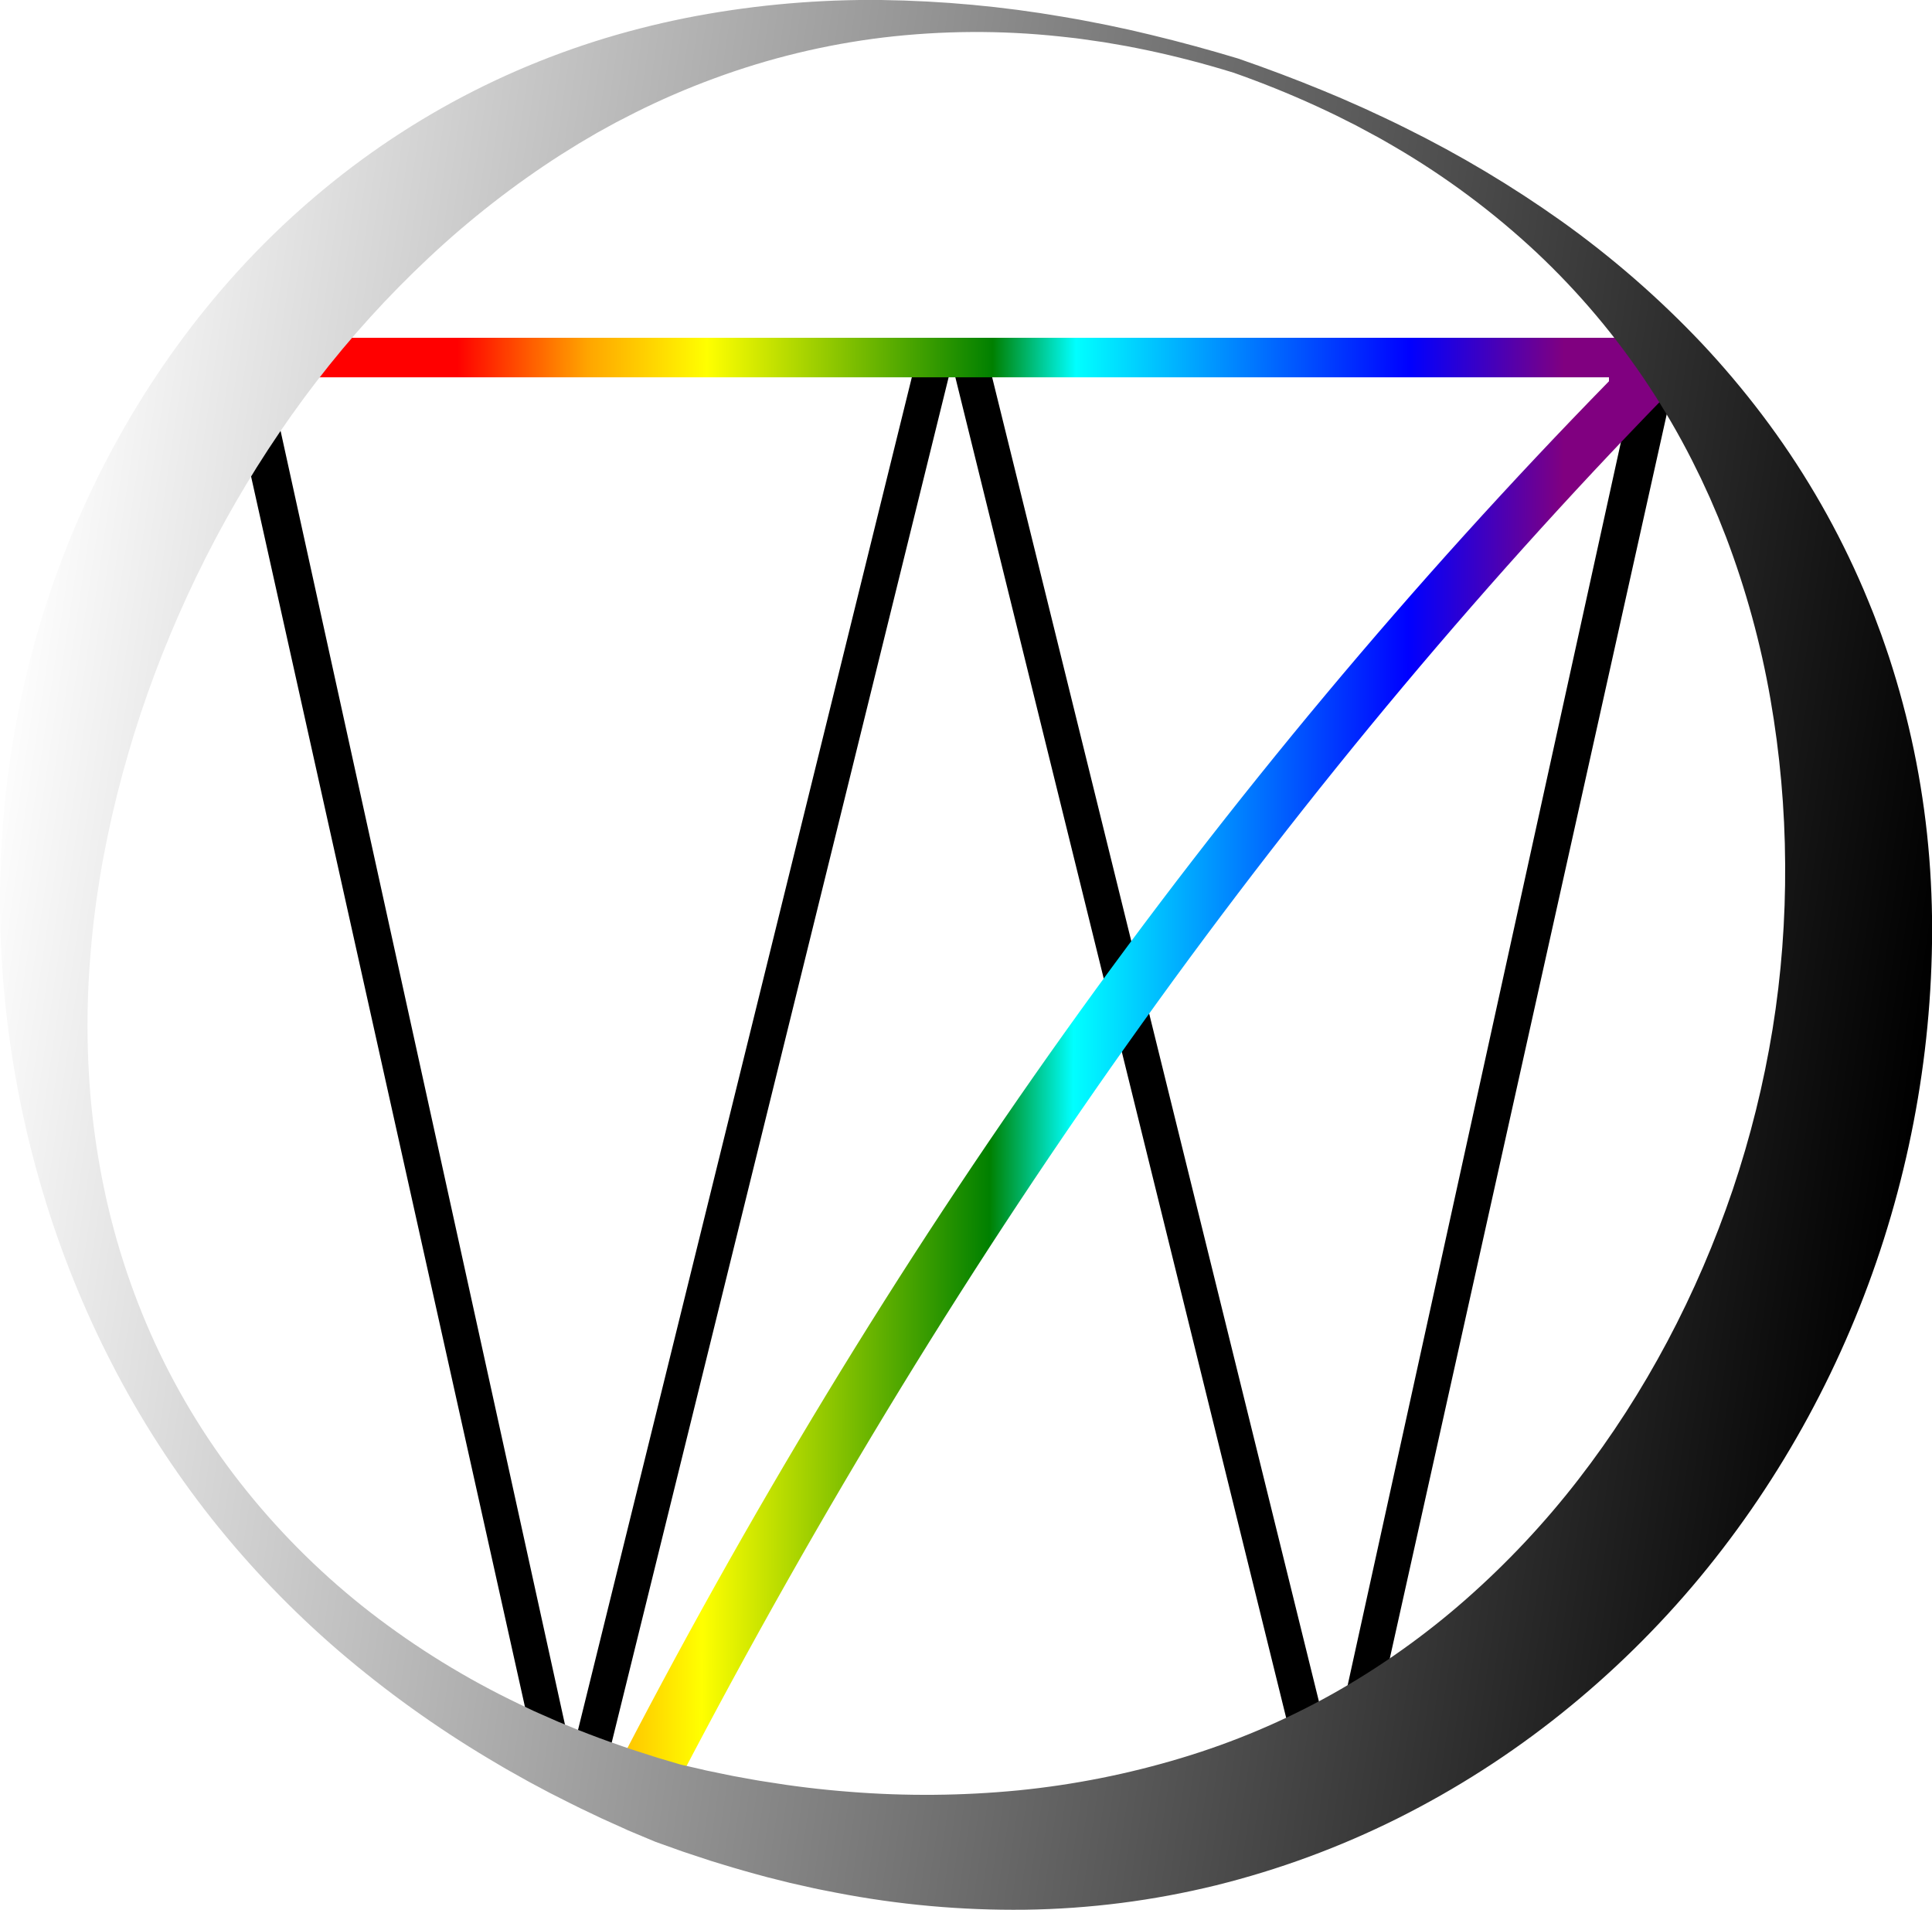
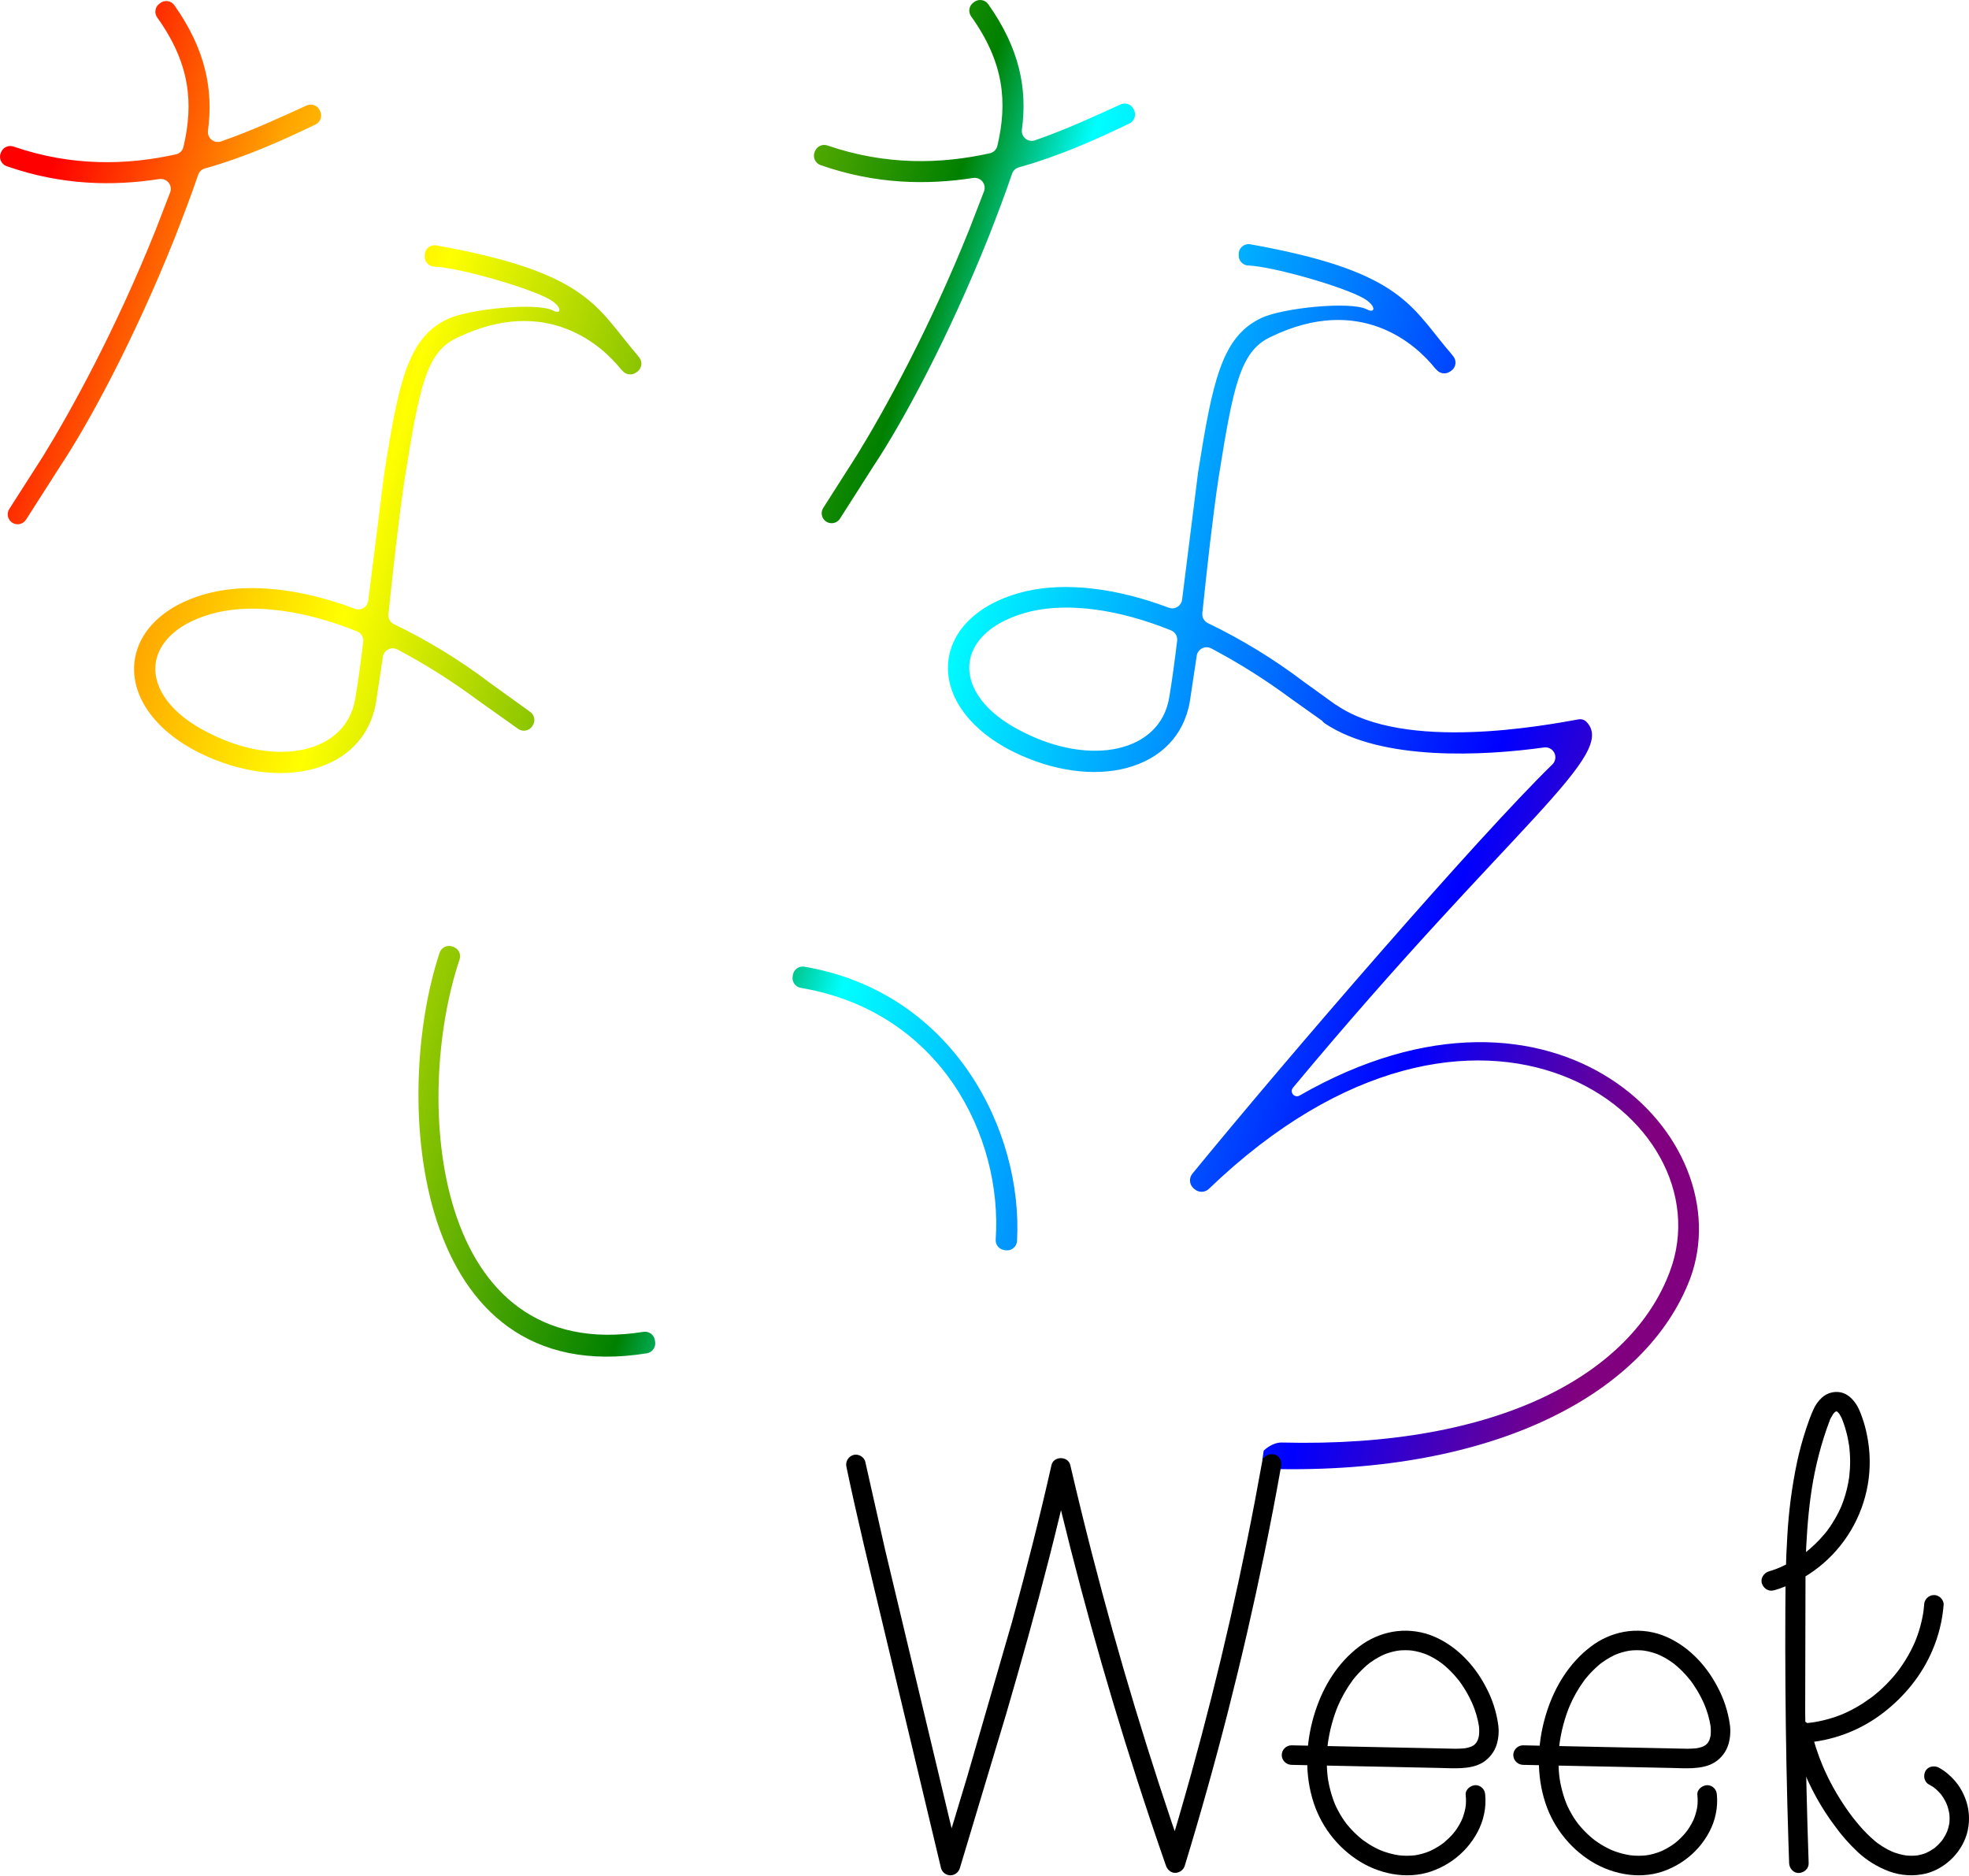
- <svg xmlns="http://www.w3.org/2000/svg" viewBox="0 0 1585.62 1567.18">
+ <svg xmlns="http://www.w3.org/2000/svg" viewBox="0 0 1512.8 1440.88">
  <defs>
-     <style>.cls-1{fill:url(#名称未設定グラデーション_65);}.cls-2{fill:url(#ホワイト_ブラック);}</style>
-     <linearGradient id="名称未設定グラデーション_65" x1="363.01" y1="866.97" x2="1340.21" y2="870.75" gradientUnits="userSpaceOnUse">
-       <stop offset="0.01" stop-color="red" />
-       <stop offset="0.12" stop-color="orange" />
-       <stop offset="0.22" stop-color="#ff0" />
-       <stop offset="0.46" stop-color="green" />
-       <stop offset="0.53" stop-color="aqua" />
-       <stop offset="0.81" stop-color="blue" />
-       <stop offset="0.94" stop-color="purple" />
-     </linearGradient>
-     <linearGradient id="ホワイト_ブラック" x1="-14.44" y1="667.56" x2="1572.1" y2="899.74" gradientUnits="userSpaceOnUse">
-       <stop offset="0" stop-color="#fff" />
-       <stop offset="1" />
+     <linearGradient id="A" x1="-36.63" y1="334.11" x2="1394.85" y2="755.12" gradientUnits="userSpaceOnUse">
+       <stop offset=".01" stop-color="red" />
+       <stop offset=".12" stop-color="orange" />
+       <stop offset=".22" stop-color="#ff0" />
+       <stop offset=".46" stop-color="green" />
+       <stop offset=".52" stop-color="#0ff" />
+       <stop offset=".81" stop-color="#00f" />
+       <stop offset=".94" stop-color="purple" />
    </linearGradient>
  </defs>
-   <g id="レイヤー_2" data-name="レイヤー 2">
-     <g id="レイヤー_1-2" data-name="レイヤー 1">
-       <path d="M1068.34,1461.27,782.87,304.73h-3.12L494.28,1461.27H444.36L180.73,277.16h32.76L467.76,1433.69h3.12L756.35,277.16h49.92l285.47,1156.53h3.12L1349.13,277.16h32.76L1118.26,1461.27Z" />
-       <path class="cls-1" d="M1320.5,312.84V309.6H180.73V277.16H1381.89V309.6Q905.43,793.79,557.09,1461.27H501Q837.36,806.76,1320.5,312.84Z" />
-       <path class="cls-2" d="M1016.21,48.05c23.48,8.11,46.53,16.78,69.41,26.2l8.55,3.58c2.83,1.23,5.73,2.33,8.54,3.62l17,7.51,16.84,7.84c2.82,1.29,5.6,2.65,8.38,4l8.34,4.11a939.78,939.78,0,0,1,128.42,76.67,791.31,791.31,0,0,1,114.67,99.8,722.24,722.24,0,0,1,49.84,59,681,681,0,0,1,79.33,134.41c2.61,6,5.32,12,7.73,18.11l3.71,9.13c1.25,3,2.33,6.14,3.51,9.21l3.45,9.24c1.13,3.09,2.17,6.21,3.26,9.31l3.18,9.35,3,9.42a709.07,709.07,0,0,1,30,155.17,750.15,750.15,0,0,1,2.08,79.2q-1,39.62-5.73,79a845.77,845.77,0,0,1-33.58,154.75c-32,100.77-83.23,195.73-151,277.57A785.43,785.43,0,0,1,1281.44,1406a755.07,755.07,0,0,1-134.27,86,723.38,723.38,0,0,1-149.29,55,696.23,696.23,0,0,1-156.62,20,767.7,767.7,0,0,1-155.17-14l-9.49-1.86-4.74-.94c-1.57-.31-3.14-.69-4.71-1-6.28-1.41-12.57-2.78-18.82-4.23l-18.68-4.68c-6.2-1.61-12.35-3.4-18.52-5.09s-12.27-3.6-18.39-5.44l-9.15-2.79-9.09-3-9.07-3-4.53-1.5-4.6-1.63-18.38-6.56-18-7.53-4.49-1.89-4.34-2-8.69-3.9-8.67-3.91-8.59-4.1c-5.72-2.75-11.47-5.37-17.11-8.3s-11.34-5.65-17-8.6l-16.77-8.94c-5.54-3.06-11.05-6.2-16.57-9.29-2.77-1.53-5.49-3.15-8.21-4.77l-8.17-4.84a891.84,891.84,0,0,1-123-88.32,795,795,0,0,1-104.68-108.85,783.11,783.11,0,0,1-81.77-127C45.65,1029.44,16.07,930.57,4.85,828.58Q.71,790.33.1,751.64t2.47-77.39c2-25.79,5.41-51.52,10-77.08s10.45-50.93,17.59-76C58.73,421.07,108,326.07,175.28,245.37A689,689,0,0,1,289,136.92,664,664,0,0,1,424.16,58a675,675,0,0,1,72.93-26.79A706.31,706.31,0,0,1,572,13,787.33,787.33,0,0,1,723.18,0,953.79,953.79,0,0,1,871.94,13.71l9.16,1.58c3,.52,6.1,1.05,9.13,1.67l18.22,3.54,18.14,3.89c3,.61,6,1.42,9,2.09l9,2.12C968.68,34.39,992.42,40.88,1016.21,48.05Zm-3.79,11.6c-23.14-7.14-46.82-13.35-70.63-18.38-6-1.19-11.92-2.49-17.91-3.56l-18-3.1c-6-.92-12-1.73-18.06-2.59-1.51-.2-3-.44-4.52-.61l-4.53-.51-9.06-1a646,646,0,0,0-144.87.88A613.83,613.83,0,0,0,586,64.39a631.77,631.77,0,0,0-64.76,28l-15.59,8-15.34,8.43-15.06,8.85c-4.93,3.1-9.9,6.09-14.8,9.19a751.49,751.49,0,0,0-108.83,84.88,849.08,849.08,0,0,0-92,101.42C203.93,385.56,159.44,466.53,127,552.86c-8.07,21.59-15.42,43.52-21.86,65.77S93,663.42,88.26,686.22,79.74,732.07,77,755.32,72.53,802,72,825.5a689.07,689.07,0,0,0,2,70.65,638.27,638.27,0,0,0,9.65,70.31A596.44,596.44,0,0,0,127.13,1102a579.35,579.35,0,0,0,75.25,121.3,614.16,614.16,0,0,0,101.93,100,677.15,677.15,0,0,0,121.5,74.78l8.06,3.84,4,1.91c1.35.63,2.72,1.21,4.08,1.82l16.33,7.18,16.51,6.76c5.51,2.22,11.1,4.27,16.65,6.38s11.18,4,16.78,6l8.41,2.93,8.48,2.74,8.49,2.72,4.23,1.36L542,1443l16.64,4.9,16.91,3.87,4.21,1,4.35.89,8.69,1.8,8.69,1.78,8.71,1.59c5.81,1,11.59,2.18,17.42,3q34.86,5.75,69.81,8.42a786,786,0,0,0,138.47-1.2,705.25,705.25,0,0,0,133.48-26.5A618.66,618.66,0,0,0,1093.48,1390a640.52,640.52,0,0,0,109.67-77.75,707.76,707.76,0,0,0,92.16-98.15c55.15-71.19,97.74-152.2,126.77-237.88a830.09,830.09,0,0,0,32.68-131.66q5.43-33.54,8-67.46t2.34-67.92A814.77,814.77,0,0,0,1453,573.46a725.49,725.49,0,0,0-36.38-132.74c-2.09-5.4-4.29-10.75-6.41-16.16l-6.85-16-7.31-15.87c-2.59-5.21-5.12-10.48-7.75-15.7a624.62,624.62,0,0,0-35.48-60.87A611.86,611.86,0,0,0,1260.88,207a652.17,652.17,0,0,0-116.08-86.43l-7.88-4.56-4-2.29c-1.32-.75-2.66-1.45-4-2.18-5.34-2.88-10.67-5.81-16.06-8.64l-16.3-8.19c-5.45-2.7-11-5.19-16.51-7.78C1058,76.81,1035.26,67.71,1012.42,59.65Z" />
-     </g>
-   </g>
+   <path d="M497 1039.78C316.44 1069 300.7 843.54 337.76 732a7.62 7.62 0 0 1 9.91-4.72l.85.31a7.62 7.62 0 0 1 4.58 9.55c-36.1 107.56-21.19 312 141.3 286.17a7.63 7.63 0 0 1 8.74 6.37l.21 1.39a7.69 7.69 0 0 1-6.35 8.71zm268-87.36c5.4-79.18-42.23-175.19-149.79-193.42a7.6 7.6 0 0 1-6.21-8.71l.19-1.21a7.67 7.67 0 0 1 8.88-6.33c114.9 19.73 168 126.45 163.32 210.77a7.65 7.65 0 0 1-8.85 7.1l-1.11-.18a7.61 7.61 0 0 1-6.43-8.02zm533.47 30.2c-32.71 86.05-146.9 150.51-322.76 146-4.57-.11-4.44-3.39-5.87-6.85l1.07-7.2c3.91-3.74 9.29-6.34 13.7-6.23 168.75 4.31 269.35-53.61 298.36-131.38 44.33-118.17-147.17-262.48-354.13-63.56a8.15 8.15 0 0 1-11.09.24L917 913a8.12 8.12 0 0 1-.89-11.21c74.63-91.21 219.63-259 276.62-314.49a7.63 7.63 0 0 0-6.37-13c-46.07 6.39-124.83 10.78-168.49-18.49A8.15 8.15 0 0 1 1016 544l.21-.27a8.07 8.07 0 0 1 10.88-1.81c52.34 35.77 159.43 15.52 186.18 10.71a6.71 6.71 0 0 1 5.1 1.49c26.32 25-56.6 79.25-225.07 281.73a4 4 0 0 0 5 6c197.32-113.47 340.54 32.41 300.19 140.77zm-539-800.36c-30.76 76.9-65.56 141.65-88.23 175.65l-25.88 40.57a7.63 7.63 0 0 1-10.48 2.37h0a7.63 7.63 0 0 1-2.39-10.58l25.8-40.45c21-34 55.85-97.14 86.61-174l11.15-28.88a7.66 7.66 0 0 0-8.3-10.21c-35.81 5.52-75.06 4.87-117.24-9.84a7.66 7.66 0 0 1-4.51-10.37l.28-.62a7.6 7.6 0 0 1 9.37-4.15c45.09 15.49 87.36 14.36 124.92 6a7.58 7.58 0 0 0 5.71-5.62c7.89-33.53 5.22-64.07-20.13-99.51a7.65 7.65 0 0 1 1.6-10.57l.7-.52a7.63 7.63 0 0 1 10.84 1.71c24.18 34.19 30.1 65.17 25.85 96.29a7.63 7.63 0 0 0 10 8.3C819 99.56 841 89.34 860.93 80.23a7.62 7.62 0 0 1 10.14 3.84l.34.78a7.63 7.63 0 0 1-3.66 10c-24.38 11.73-53.07 24.84-85 33.75a7.62 7.62 0 0 0-5.18 4.89c-5.3 15.71-11.35 31.51-18.09 48.77zm177 183.21c-5 33.54-9 70.22-12.7 105.68a7.61 7.61 0 0 0 4.35 7.66 432.73 432.73 0 0 1 73.26 44.76l31.32 22.61a7.63 7.63 0 0 1 1.88 10.42l-.4.6a7.64 7.64 0 0 1-10.78 2l-31.66-22.5a476.72 476.72 0 0 0-61.14-38.52 7.68 7.68 0 0 0-11.14 5.64l-5.31 35.21c-9.15 53.45-73.49 69.53-136.29 38.25-71-36-64.08-105.4 10.38-123 30.26-7.05 69.22-2.65 109.72 12.64a7.62 7.62 0 0 0 10.25-6.19l12.31-98c10.99-68.73 17.8-103.73 48.2-118.22 15.92-7.87 68.76-13.32 81.45-6.81 7 3.6 7.14-3-2.6-8.57C1032 220.25 978.06 204.71 959 204a7.6 7.6 0 0 1-7.28-7.4v-1.21a7.61 7.61 0 0 1 9-7.68c112.26 20.05 122.32 45.52 150.43 79.54a116.78 116.78 0 0 1 5.56 6.72 7.63 7.63 0 0 1-1.67 10.86l-1 .67a7.7 7.7 0 0 1-10.12-1.17 18.85 18.85 0 0 0-1-1 6.31 6.31 0 0 1-.55-.61c-13.77-17.27-56.74-57.61-126.2-23.79-23.26 10.8-28.7 37.79-39.65 106.54zm-32.06 126.86a7.62 7.62 0 0 0-4.68-8c-40.12-16.15-78.06-21.39-107.51-14.64-60 14.38-64.29 63.73-6.8 92.46 52.85 27.11 105.73 15.63 112.83-25.86 2.42-14.13 4.32-29 6.16-43.96zM134.14 183.09C103.38 260 68.57 324.74 45.91 358.73L20 399.3a7.64 7.64 0 0 1-10.49 2.37h0a7.64 7.64 0 0 1-2.39-10.58L33 350.64c21-34 55.85-97.13 86.6-174l11.16-28.88a7.66 7.66 0 0 0-8.31-10.2c-35.81 5.52-75 4.87-117.24-9.84a7.68 7.68 0 0 1-4.55-10.38l.28-.62a7.58 7.58 0 0 1 9.36-4.14c45.09 15.49 87.36 14.35 124.93 6a7.53 7.53 0 0 0 5.7-5.62c7.89-33.52 5.23-64.06-20.12-99.5a7.65 7.65 0 0 1 1.6-10.58l.69-.52A7.64 7.64 0 0 1 134 4.07c24.13 34.19 30 65.18 25.8 96.29a7.63 7.63 0 0 0 10 8.31c23.88-8.29 45.8-18.51 65.77-27.62a7.64 7.64 0 0 1 10.15 3.85l.34.77a7.63 7.63 0 0 1-3.67 10c-24.37 11.73-53.06 24.83-84.94 33.75a7.64 7.64 0 0 0-5.19 4.88c-5.34 15.7-11.39 31.56-18.12 48.79zm177 183.2c-5 33.54-9 70.22-12.7 105.68a7.59 7.59 0 0 0 4.34 7.66 432.49 432.49 0 0 1 73.27 44.77L407.4 547a7.65 7.65 0 0 1 1.89 10.43l-.4.6a7.65 7.65 0 0 1-10.78 2l-31.66-22.49A476.91 476.91 0 0 0 305.3 499a7.67 7.67 0 0 0-11.13 5.65l-5.31 35.2c-9.15 53.46-73.49 69.54-136.3 38.26-71-36-64.08-105.41 10.39-123 30.25-7.05 69.22-2.65 109.71 12.64a7.62 7.62 0 0 0 10.26-6.19l12.3-97.95c10.95-68.75 17.76-103.72 48.16-118.22 15.91-7.87 68.75-13.32 81.44-6.82 7 3.6 7.14-3-2.59-8.56-15.53-8.89-69.52-24.42-88.62-25.16a7.6 7.6 0 0 1-7.29-7.4v-1.2a7.62 7.62 0 0 1 8.95-7.69c112.23 20.01 122.28 45.44 150.4 79.49 2.23 2.52 4.08 4.8 5.55 6.72a7.62 7.62 0 0 1-1.67 10.86l-.95.68a7.7 7.7 0 0 1-10.11-1.17c-.31-.34-.63-.67-1-1a8 8 0 0 1-.56-.6c-13.77-17.28-56.74-57.62-126.19-23.8-23.17 10.81-28.61 37.8-39.56 106.55zm-32.07 126.87a7.64 7.64 0 0 0-4.68-8c-40.12-16.14-78.06-21.38-107.52-14.63-59.94 14.37-64.28 63.72-6.79 92.45 52.84 27.12 105.72 15.64 112.82-25.85 2.42-14.13 4.32-29.02 6.17-43.97z" fill="url(#A)" />
+   <path d="M1170.16 1356l75.66 1.57 37.71.79c5.65.12 11.35.45 17 .16 5.81-.31 11.86-1.33 16.88-4.46a25 25 0 0 0 10.64-14.12 36.24 36.24 0 0 0 1-15 86.68 86.68 0 0 0-9.63-29.12c-9.11-17.41-23.72-32.49-42.32-39.48a56.67 56.67 0 0 0-29.34-2.54 59.39 59.39 0 0 0-25.69 11.48c-16.19 12.29-27.19 30.11-33.44 49.28-7 21.35-8.65 45.13-2.46 66.88a84 84 0 0 0 37 49.08c17 10.27 38.78 13.93 57.52 6.19a64.41 64.41 0 0 0 24.28-17.12c6.4-7.4 11.39-16.29 13.3-26a48.69 48.69 0 0 0 .83-14.5 8.1 8.1 0 0 0-2.19-5.3 7.66 7.66 0 0 0-5.31-2.2c-3.71.17-7.93 3.32-7.5 7.5a42.1 42.1 0 0 1-.12 9.78l.27-2a45.78 45.78 0 0 1-3.2 11.65l.76-1.79a51.89 51.89 0 0 1-4.86 8.86c-.53.77-1.1 1.51-1.65 2.27 1.61-2.22-.15.16-.6.68a53.92 53.92 0 0 1-3.49 3.76c-1.22 1.2-2.51 2.35-3.84 3.44-.44.36-1.93 1.43.12-.07l-.85.64c-.72.53-1.44 1-2.18 1.53a57 57 0 0 1-9.22 5l1.79-.76a52 52 0 0 1-13 3.59l2-.27a56 56 0 0 1-14.57-.05l2 .26a63.28 63.28 0 0 1-15.84-4.38l1.79.76a71.71 71.71 0 0 1-9.49-4.93c-1.53-.95-3-2-4.47-3l-1-.78c-1-.74 1.4 1.11.19.15-.73-.58-1.45-1.17-2.16-1.78a74.76 74.76 0 0 1-7.7-7.61c-.58-.65-1.14-1.32-1.69-2l-.82-1c-1-1.23 1 1.29 0 0q-1.62-2.16-3.09-4.44a76.1 76.1 0 0 1-5.94-11.35l.75 1.79a89.7 89.7 0 0 1-6-22.53l.26 2a108.22 108.22 0 0 1 .13-28.2l-.27 2a120.69 120.69 0 0 1 8.19-30.38l-.76 1.8a100.41 100.41 0 0 1 11.66-20.61 11.39 11.39 0 0 0 .89-1.18l-.49.64c.11-.14.22-.29.34-.43.65-.81 1.31-1.62 2-2.41q1.91-2.22 4-4.29 2.09-2.07 4.23-3.94 1-.87 2.07-1.71c1.3-1-1.21.91-.25.19a29.52 29.52 0 0 1 1.44-1 58.44 58.44 0 0 1 11-6.21l-1.8.76a51.26 51.26 0 0 1 12.56-3.47l-2 .27a49 49 0 0 1 13.08 0l-2-.26a52 52 0 0 1 12.94 3.6l-1.79-.75a59.81 59.81 0 0 1 9.64 5.22 84.24 84.24 0 0 1 2.18 1.51l1.13.85c.37.29.77.59-.19-.16s-.17-.12.08.08c1.49 1.19 2.93 2.45 4.32 3.75a79.72 79.72 0 0 1 7.63 8.28c.35.44 1.44 1.93 0-.08.25.35.52.69.77 1 .63.84 1.23 1.68 1.83 2.54q1.62 2.36 3.09 4.81a92.47 92.47 0 0 1 5.92 11.66l-.76-1.79a73.76 73.76 0 0 1 5.29 18.16l-.27-2a37.21 37.21 0 0 1 .13 9.43l.27-2a23.35 23.35 0 0 1-1.5 5.68l.76-1.79a18.25 18.25 0 0 1-1.33 2.56c-.15.24-.32.47-.48.71-.53.83.45-.62.56-.69a8.42 8.42 0 0 0-1.05 1.17c-.34.34-.69.68-1.06 1s-1.21.64.48-.36c-.22.13-.41.29-.62.42a18.49 18.49 0 0 1-3 1.56l1.79-.75a28.24 28.24 0 0 1-7 1.77l2-.27a73.67 73.67 0 0 1-10.5.36l-13.24-.28-26.72-.55-53.18-1.11-30.22-.63a7.56 7.56 0 0 0-7.5 7.5 7.65 7.65 0 0 0 7.5 7.5zm-177.99 0l75.66 1.57 37.71.79c5.65.12 11.34.45 17 .16 5.81-.31 11.86-1.33 16.87-4.46a25 25 0 0 0 10.65-14.12 36.24 36.24 0 0 0 1-15 86.68 86.68 0 0 0-9.63-29.12c-9.11-17.41-23.72-32.49-42.32-39.48a56.71 56.71 0 0 0-29.35-2.54 59.49 59.49 0 0 0-25.69 11.48c-16.18 12.29-27.18 30.11-33.44 49.28-7 21.35-8.65 45.13-2.46 66.88a84 84 0 0 0 37 49.08c17 10.27 38.79 13.93 57.52 6.19a64.25 64.25 0 0 0 24.28-17.12c6.41-7.4 11.39-16.29 13.3-26a48.69 48.69 0 0 0 .84-14.5 8.11 8.11 0 0 0-2.2-5.3 7.63 7.63 0 0 0-5.3-2.2c-3.72.17-7.93 3.32-7.5 7.5a42.65 42.65 0 0 1-.12 9.78l.27-2a46.62 46.62 0 0 1-3.2 11.65l.76-1.79a52.58 52.58 0 0 1-4.86 8.86c-.53.77-1.1 1.51-1.65 2.27 1.6-2.22-.16.16-.6.68q-1.67 2-3.5 3.76-1.83 1.76-3.83 3.44c-.45.36-1.93 1.43.12-.07l-.85.64q-1.08.79-2.19 1.53a56.59 56.59 0 0 1-9.22 5l1.79-.76a51.94 51.94 0 0 1-12.94 3.59l2-.27a56 56 0 0 1-14.57-.05l2 .26a63.05 63.05 0 0 1-15.84-4.38l1.79.76a71.83 71.83 0 0 1-9.5-4.93c-1.52-.95-3-2-4.46-3l-1-.78c-1-.74 1.41 1.11.19.15a61.49 61.49 0 0 1-2.15-1.78 75.88 75.88 0 0 1-7.71-7.61c-.57-.65-1.14-1.32-1.69-2l-.82-1c-1-1.23 1 1.29 0 0q-1.63-2.16-3.09-4.44a76.16 76.16 0 0 1-6-11.35l.76 1.79a89.3 89.3 0 0 1-6.05-22.53l.27 2a107.78 107.78 0 0 1 .13-28.2l-.27 2a120.67 120.67 0 0 1 8.18-30.38l-.75 1.8a100 100 0 0 1 11.66-20.61 11.39 11.39 0 0 0 .89-1.18l-.5.64c.12-.14.23-.29.34-.43a91.18 91.18 0 0 1 2-2.41q1.91-2.22 4-4.29 2.09-2.07 4.23-3.94 1-.87 2.07-1.71c1.3-1-1.21.91-.24.19.47-.36.95-.71 1.43-1a58.44 58.44 0 0 1 11-6.21l-1.79.76a51.14 51.14 0 0 1 12.56-3.47l-2 .27a49 49 0 0 1 13.09 0l-2-.26a52 52 0 0 1 13 3.6l-1.79-.75a59.81 59.81 0 0 1 9.64 5.22c.73.49 1.46 1 2.17 1.51l1.14.85c.21.16.77.59-.2-.16s-.16-.12.08.08a73.62 73.62 0 0 1 4.33 3.75 80.84 80.84 0 0 1 7.63 8.28c.35.44 1.43 1.93 0-.08.25.35.51.69.77 1l1.82 2.54a89.51 89.51 0 0 1 3.1 4.81 93.76 93.76 0 0 1 5.91 11.66l-.75-1.79a73.73 73.73 0 0 1 5.28 18.16l-.27-2a37.21 37.21 0 0 1 .14 9.43l.26-2a23.33 23.33 0 0 1-1.49 5.68l.76-1.79a18.3 18.3 0 0 1-1.34 2.56c-.15.24-.32.47-.47.71-.53.83.45-.62.55-.69a8.35 8.35 0 0 0-1 1.17 20.38 20.38 0 0 1-1.07 1c-.37.32-1.21.64.48-.36-.21.13-.41.29-.61.42a18.59 18.59 0 0 1-3 1.56l1.8-.75a28.47 28.47 0 0 1-7 1.77l2-.27a73.57 73.57 0 0 1-10.5.36l-13.23-.28-26.72-.55-53.19-1.11-30.21-.63a7.55 7.55 0 0 0-7.5 7.5 7.64 7.64 0 0 0 7.5 7.5zm486.17-122.95l-.58 5.62.27-2a102 102 0 0 1-7.08 25.7l.76-1.79a109.7 109.7 0 0 1-7.68 14.84q-2.17 3.52-4.61 6.88l-1.26 1.71-.64.84.52-.68-2.9 3.56a115.15 115.15 0 0 1-11.64 11.84l-3 2.52-1.64 1.33-.56.43c-1 .79 1.64-1.24.12-.09l-6.94 4.85a109.31 109.31 0 0 1-16.46 8.72l1.79-.76a100.78 100.78 0 0 1-25.36 7l2-.27-3.51.41a8.09 8.09 0 0 0-5.31 2.2 7.58 7.58 0 0 0-2.19 5.3c.16 3.73 3.31 7.92 7.5 7.5a111.79 111.79 0 0 0 56.9-22.65c16.33-12.54 29.7-28.91 37.79-47.92a110.36 110.36 0 0 0 8.68-35.11c.3-3.92-3.66-7.67-7.5-7.5a7.69 7.69 0 0 0-7.5 7.5z" />
+   <path d="M1376.44 1331.62a195.24 195.24 0 0 0 19.17 49.56 186.28 186.28 0 0 0 13.93 21.54 138.7 138.7 0 0 0 17.9 20.36 72.3 72.3 0 0 0 24.12 14.8 49.1 49.1 0 0 0 28.16 1.64c15.66-4 28.93-17.62 32.18-33.49a42.93 42.93 0 0 0-2.06-24.51 45.91 45.91 0 0 0-5.85-10.72 48.26 48.26 0 0 0-9.83-9.79 34.6 34.6 0 0 0-4.58-2.89c-3.47-1.83-8.32-1-10.26 2.69-1.84 3.47-1 8.3 2.69 10.26.9.48 1.79 1 2.65 1.55q.61.39 1.2.81l.73.53c.81.59-.6-.41-.66-.51.21.34.8.65 1.11.92s.81.71 1.2 1.09c.74.7 1.45 1.44 2.13 2.2.33.36.64.72 1 1.09a3.14 3.14 0 0 0 .45.57c-.11-.08-1.1-1.48-.51-.66s1.19 1.66 1.74 2.53a39.82 39.82 0 0 1 2.92 5.61l-.75-1.79a38.64 38.64 0 0 1 2.64 9.73l-.26-2a36.14 36.14 0 0 1 0 9l.27-2a35.13 35.13 0 0 1-2.45 8.89l.76-1.79a38.7 38.7 0 0 1-3.39 6.23 43.41 43.41 0 0 1-.92 1.31c-.73 1 .25-.23.41-.53a4.65 4.65 0 0 1-.56.7 39.53 39.53 0 0 1-2.39 2.64c-.84.85-1.62 1.56-2.48 2.29l-.69.56c-1 .78.32-.15.54-.4a7.59 7.59 0 0 1-1.45 1 37.91 37.91 0 0 1-6.21 3.42l1.79-.76a35.76 35.76 0 0 1-8.9 2.46l2-.27a41.58 41.58 0 0 1-10.69 0l2 .26a49.92 49.92 0 0 1-12.46-3.45l1.79.76a57.71 57.71 0 0 1-8-4.2c-1.2-.75-2.38-1.54-3.53-2.37-.57-.41-1.12-.86-1.7-1.26 1.69 1.18.76.58.35.25l-1.15-.94a102.82 102.82 0 0 1-12.32-12.37l-2.72-3.28-1.34-1.68-.8-1 .64.83-.52-.68q-2.75-3.61-5.31-7.34-5-7.29-9.32-15a189.15 189.15 0 0 1-8.88-18.22l.76 1.79a188.29 188.29 0 0 1-9.75-29.91 7.56 7.56 0 0 0-9.23-5.24 7.65 7.65 0 0 0-5.23 9.22z" />
+   <path d="M1362.76 1222a102.95 102.95 0 0 0 71.53-120 93.3 93.3 0 0 0-3.42-12.51c-1.37-3.91-2.86-7.93-5.27-11.33-2.79-3.93-6.48-7.33-11.34-8.35a16.64 16.64 0 0 0-14.63 4.17 27.88 27.88 0 0 0-6.61 9.54c-2 4.44-3.61 9-5.16 13.65a247.83 247.83 0 0 0-7.24 26.51 381.06 381.06 0 0 0-7.41 56.41c-1.19 18.6-1.41 37.25-1.51 55.89q-.15 30 .06 60 .42 60.4 2.35 120.78.24 7.41.5 14.82c.13 3.92 3.35 7.69 7.5 7.5 3.94-.17 7.64-3.3 7.5-7.5q-2-58.07-2.67-116.17l.26-113.16c.26-8.93.67-17.86 1.32-26.78q.49-6.66 1.16-13.31.33-3.24.72-6.47l.4-3.23c0-.43.11-.86.16-1.29.12-.88.12-.86 0 .06 0-.32.09-.64.14-1a269.48 269.48 0 0 1 12.18-51.92q1-2.91 2.12-5.79l.59-1.52c.49-1.32-.2.47-.21.45-.17-.21 1.09-2.31 1.29-2.69.39-.73.81-1.45 1.26-2.14l.28-.41c.38-.53.37-.54 0 0l-.3.38c.2-.25.41-.5.62-.74s.56-.55.82-.85c.76-.86.66.07-.3.14a4.34 4.34 0 0 0 .75-.51c.25-.15.51-.29.78-.43-1.13.45-1.31.53-.56.27a8.17 8.17 0 0 0 .86-.22c-.53.58-1.73.06-.4.12s-.13.25-.36-.11a4.75 4.75 0 0 0 1.1.31c.84.11-1.51-.94-.35-.09a8 8 0 0 0 .77.49l-.78-.61.69.63c.35.34.66.7 1 1.05 1.12 1.25-.86-1.41 0 0 .17.28.37.55.55.83.44.71.84 1.45 1.21 2.2.19.37.35.75.53 1.12.49 1-.67-1.75-.08-.21l1.26 3.39a93.71 93.71 0 0 1 3.25 11.63c.41 2 .74 4 1.06 5.95s-.12-1.13 0 .1c0 .5.12 1 .17 1.5.13 1.2.24 2.41.32 3.61a97.39 97.39 0 0 1 .11 12.08 101.11 101.11 0 0 1-.51 6s-.26 2-.09.8-.12.74-.13.8c-.18 1.19-.38 2.38-.61 3.57a96.38 96.38 0 0 1-3 11.69c-.63 1.91-1.31 3.81-2.06 5.68 0 0-.77 1.85-.31.78s-.33.74-.34.77l-1.52 3.22a92.64 92.64 0 0 1-5.32 9.35q-1.45 2.27-3.05 4.44c-.26.34-1.88 2.78-.78 1a26 26 0 0 1-2 2.51 95.82 95.82 0 0 1-7.37 7.84c-1.3 1.24-2.64 2.44-4 3.61l-2.08 1.72-1 .84.45-.35-.86.65a101.35 101.35 0 0 1-19 11.07c-1.23.55.12 0 .3-.13a16.06 16.06 0 0 1-1.49.61l-2.52 1c-1.69.62-3.39 1.17-5.11 1.69-3.76 1.13-6.51 5.31-5.24 9.23s5.2 6.44 9.22 5.23zm-712.41-94.79c8.45 40.25 18.22 80.21 27.77 120.21l28.75 120.34 16.13 67.61a7.57 7.57 0 0 0 7.23 5.51 7.76 7.76 0 0 0 7.23-5.51l35.72-118.94c11.54-39.52 22.64-79.18 32.84-119.08q8.61-33.72 16.28-67.66h-14.44q14 60.13 30.43 119.64 16.43 59.51 35.42 118.26 10.66 33.06 22.1 65.87c1.06 3 3.81 5.66 7.24 5.51a7.76 7.76 0 0 0 7.23-5.51q18.08-59.14 33.37-119.08 15.2-59.62 27.6-119.91 7-33.78 13-67.75c.69-3.84-1-8.27-5.24-9.22-3.66-.84-8.48 1.11-9.22 5.24q-10.87 60.87-24.59 121.2-13.65 60-30.09 119.3-9.23 33.24-19.31 66.23h14.47q-20.32-58.29-38.2-117.39-17.88-59.1-33.24-118.88-8.64-33.66-16.51-67.5c-1.65-7.11-12.85-7.18-14.46 0-9.08 40.38-19.33 80.48-30.28 120.38l-34.37 118.68q-10 33.33-20.19 66.63h14.46l-28.89-121-28.65-120.06-15.12-67.15c-.81-3.85-5.54-6.43-9.23-5.24a7.69 7.69 0 0 0-5.24 9.23z" />
</svg>
